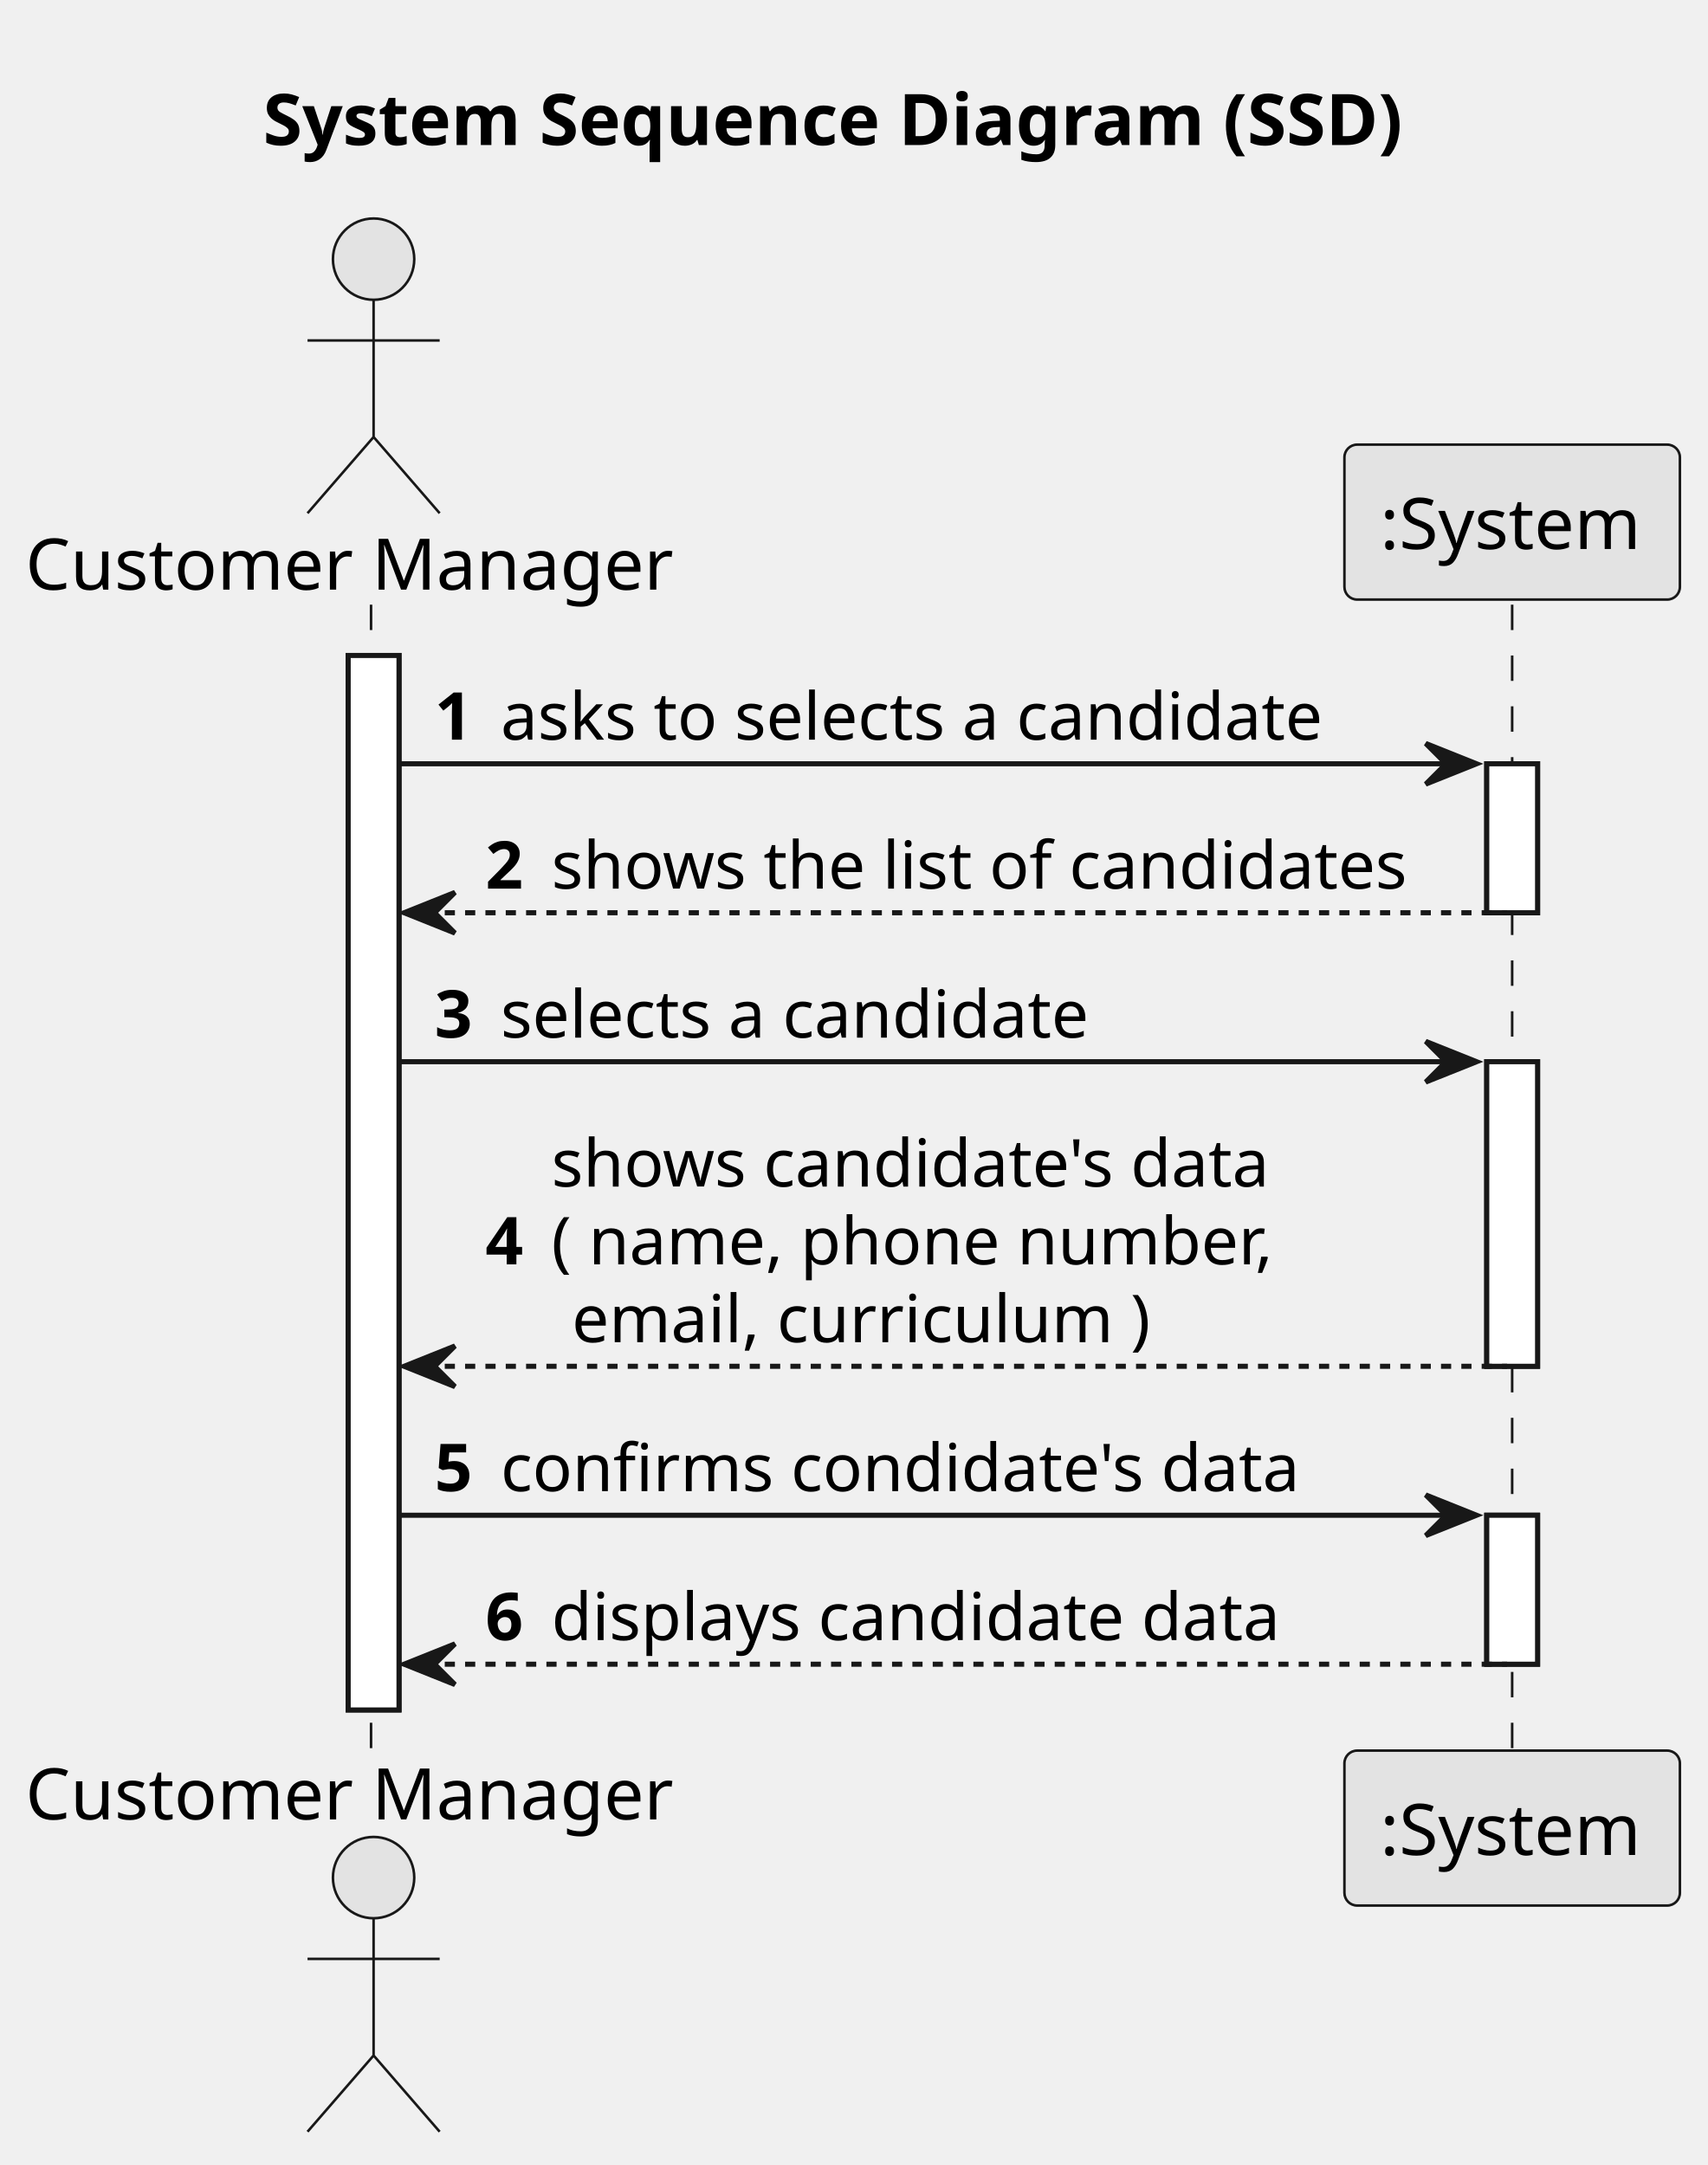
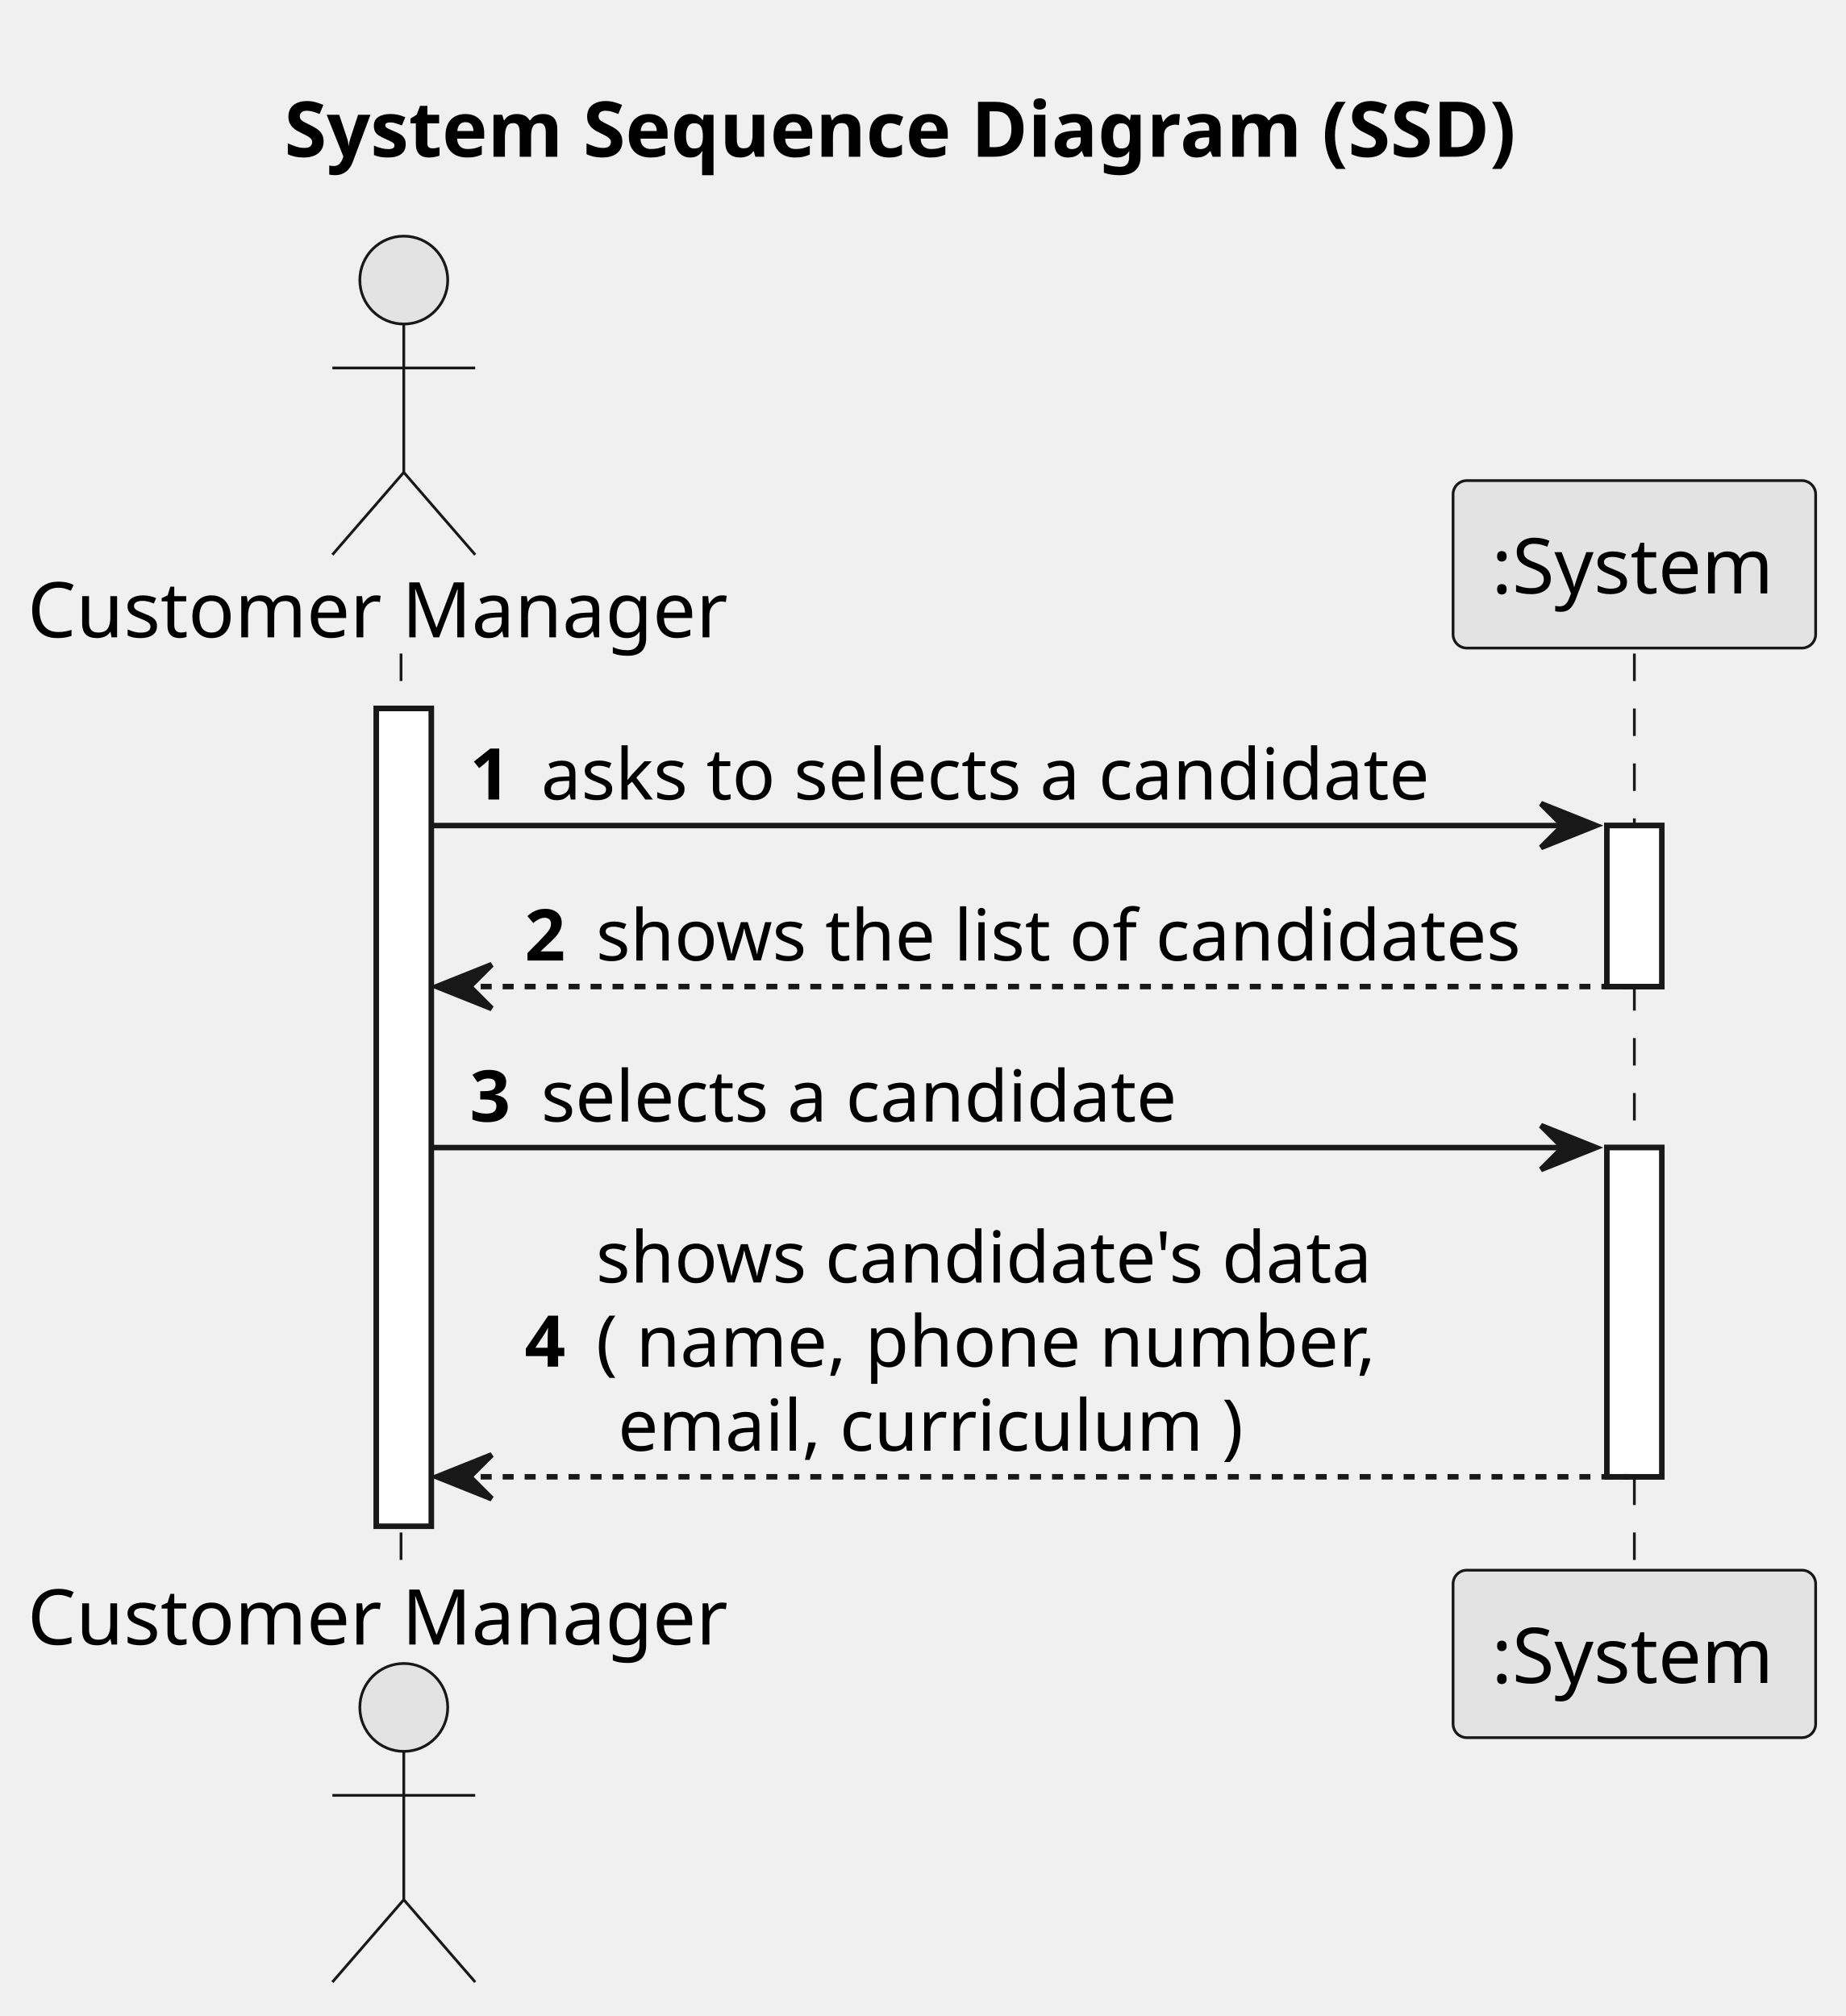
- <svg xmlns="http://www.w3.org/2000/svg" contentStyleType="text/css" height="426px" preserveAspectRatio="none" style="width:336px;height:426px;background:#FFFFFF;" version="1.1" viewBox="0 0 336 426" width="336px" zoomAndPan="magnify">
+ <svg xmlns="http://www.w3.org/2000/svg" contentStyleType="text/css" height="367px" preserveAspectRatio="none" style="width:336px;height:367px;background:#FFFFFF;" version="1.1" viewBox="0 0 336 367" width="336px" zoomAndPan="magnify">
  <defs />
  <g>
    <text fill="#000000" font-family="sans-serif" font-size="14" font-weight="bold" lengthAdjust="spacing" textLength="231" x="51.75" y="28.535">System Sequence Diagram (SSD)</text>
-     <rect fill="#FFFFFF" height="207.484" style="stroke:#181818;stroke-width:1.0;" width="10" x="68.5" y="128.977" />
+     <rect fill="#FFFFFF" height="148.863" style="stroke:#181818;stroke-width:1.0;" width="10" x="68.5" y="128.977" />
    <rect fill="#FFFFFF" height="29.311" style="stroke:#181818;stroke-width:1.0;" width="10" x="292.5" y="150.287" />
    <rect fill="#FFFFFF" height="59.932" style="stroke:#181818;stroke-width:1.0;" width="10" x="292.5" y="208.908" />
-     <rect fill="#FFFFFF" height="29.311" style="stroke:#181818;stroke-width:1.0;" width="10" x="292.5" y="298.15" />
-     <line style="stroke:#181818;stroke-width:0.5;stroke-dasharray:5.0,5.0;" x1="73" x2="73" y1="118.977" y2="345.461" />
-     <line style="stroke:#181818;stroke-width:0.5;stroke-dasharray:5.0,5.0;" x1="297.5" x2="297.5" y1="118.977" y2="345.461" />
+     <line style="stroke:#181818;stroke-width:0.5;stroke-dasharray:5.0,5.0;" x1="73" x2="73" y1="118.977" y2="286.84" />
+     <line style="stroke:#181818;stroke-width:0.5;stroke-dasharray:5.0,5.0;" x1="297.5" x2="297.5" y1="118.977" y2="286.84" />
    <text fill="#000000" font-family="sans-serif" font-size="14" lengthAdjust="spacing" textLength="131" x="5" y="116.023">Customer Manager</text>
    <ellipse cx="73.5" cy="50.988" fill="#E3E3E3" rx="8" ry="8" style="stroke:#181818;stroke-width:0.5;" />
    <path d="M73.5,58.988 L73.5,85.988 M60.5,66.988 L86.5,66.988 M73.5,85.988 L60.5,100.988 M73.5,85.988 L86.5,100.988 " fill="none" style="stroke:#181818;stroke-width:0.5;" />
-     <text fill="#000000" font-family="sans-serif" font-size="14" lengthAdjust="spacing" textLength="131" x="5" y="357.996">Customer Manager</text>
-     <ellipse cx="73.5" cy="369.449" fill="#E3E3E3" rx="8" ry="8" style="stroke:#181818;stroke-width:0.5;" />
-     <path d="M73.5,377.449 L73.5,404.449 M60.5,385.449 L86.5,385.449 M73.5,404.449 L60.5,419.449 M73.5,404.449 L86.5,419.449 " fill="none" style="stroke:#181818;stroke-width:0.5;" />
+     <text fill="#000000" font-family="sans-serif" font-size="14" lengthAdjust="spacing" textLength="131" x="5" y="299.375">Customer Manager</text>
+     <ellipse cx="73.5" cy="310.828" fill="#E3E3E3" rx="8" ry="8" style="stroke:#181818;stroke-width:0.5;" />
+     <path d="M73.5,318.828 L73.5,345.828 M60.5,326.828 L86.5,326.828 M73.5,345.828 L60.5,360.828 M73.5,345.828 L86.5,360.828 " fill="none" style="stroke:#181818;stroke-width:0.5;" />
    <rect fill="#E3E3E3" height="30.488" rx="2.5" ry="2.5" style="stroke:#181818;stroke-width:0.5;" width="66" x="264.5" y="87.488" />
    <text fill="#000000" font-family="sans-serif" font-size="14" lengthAdjust="spacing" textLength="52" x="271.5" y="108.023">:System</text>
-     <rect fill="#E3E3E3" height="30.488" rx="2.5" ry="2.5" style="stroke:#181818;stroke-width:0.5;" width="66" x="264.5" y="344.461" />
-     <text fill="#000000" font-family="sans-serif" font-size="14" lengthAdjust="spacing" textLength="52" x="271.5" y="364.996">:System</text>
-     <rect fill="#FFFFFF" height="207.484" style="stroke:#181818;stroke-width:1.0;" width="10" x="68.5" y="128.977" />
+     <rect fill="#E3E3E3" height="30.488" rx="2.5" ry="2.5" style="stroke:#181818;stroke-width:0.5;" width="66" x="264.5" y="285.84" />
+     <text fill="#000000" font-family="sans-serif" font-size="14" lengthAdjust="spacing" textLength="52" x="271.5" y="306.375">:System</text>
+     <rect fill="#FFFFFF" height="148.863" style="stroke:#181818;stroke-width:1.0;" width="10" x="68.5" y="128.977" />
    <rect fill="#FFFFFF" height="29.311" style="stroke:#181818;stroke-width:1.0;" width="10" x="292.5" y="150.287" />
    <rect fill="#FFFFFF" height="59.932" style="stroke:#181818;stroke-width:1.0;" width="10" x="292.5" y="208.908" />
-     <rect fill="#FFFFFF" height="29.311" style="stroke:#181818;stroke-width:1.0;" width="10" x="292.5" y="298.15" />
    <polygon fill="#181818" points="280.5,146.287,290.5,150.287,280.5,154.287,284.5,150.287" style="stroke:#181818;stroke-width:1.0;" />
    <line style="stroke:#181818;stroke-width:1.0;" x1="78.5" x2="286.5" y1="150.287" y2="150.287" />
    <text fill="#000000" font-family="sans-serif" font-size="13" font-weight="bold" lengthAdjust="spacing" textLength="9" x="85.5" y="145.545">1</text>
    <text fill="#000000" font-family="sans-serif" font-size="13" lengthAdjust="spacing" textLength="170" x="98.5" y="145.545">asks to selects a candidate</text>
    <polygon fill="#181818" points="89.5,175.598,79.5,179.598,89.5,183.598,85.5,179.598" style="stroke:#181818;stroke-width:1.0;" />
    <line style="stroke:#181818;stroke-width:1.0;stroke-dasharray:2.0,2.0;" x1="83.5" x2="296.5" y1="179.598" y2="179.598" />
    <text fill="#000000" font-family="sans-serif" font-size="13" font-weight="bold" lengthAdjust="spacing" textLength="9" x="95.5" y="174.856">2</text>
    <text fill="#000000" font-family="sans-serif" font-size="13" lengthAdjust="spacing" textLength="177" x="108.5" y="174.856">shows the list of candidates</text>
    <polygon fill="#181818" points="280.5,204.908,290.5,208.908,280.5,212.908,284.5,208.908" style="stroke:#181818;stroke-width:1.0;" />
    <line style="stroke:#181818;stroke-width:1.0;" x1="78.5" x2="286.5" y1="208.908" y2="208.908" />
    <text fill="#000000" font-family="sans-serif" font-size="13" font-weight="bold" lengthAdjust="spacing" textLength="9" x="85.5" y="204.166">3</text>
    <text fill="#000000" font-family="sans-serif" font-size="13" lengthAdjust="spacing" textLength="120" x="98.5" y="204.166">selects a candidate</text>
    <polygon fill="#181818" points="89.5,264.84,79.5,268.84,89.5,272.84,85.5,268.84" style="stroke:#181818;stroke-width:1.0;" />
    <line style="stroke:#181818;stroke-width:1.0;stroke-dasharray:2.0,2.0;" x1="83.5" x2="296.5" y1="268.84" y2="268.84" />
    <text fill="#000000" font-family="sans-serif" font-size="13" font-weight="bold" lengthAdjust="spacing" textLength="9" x="95.5" y="248.787">4</text>
    <text fill="#000000" font-family="sans-serif" font-size="13" lengthAdjust="spacing" textLength="146" x="108.5" y="233.477">shows candidate's data</text>
    <text fill="#000000" font-family="sans-serif" font-size="13" lengthAdjust="spacing" textLength="145" x="108.5" y="248.787">( name, phone number,</text>
    <text fill="#000000" font-family="sans-serif" font-size="13" lengthAdjust="spacing" textLength="118" x="112.5" y="264.098">email, curriculum )</text>
-     <polygon fill="#181818" points="280.5,294.15,290.5,298.15,280.5,302.15,284.5,298.15" style="stroke:#181818;stroke-width:1.0;" />
-     <line style="stroke:#181818;stroke-width:1.0;" x1="78.5" x2="286.5" y1="298.15" y2="298.15" />
-     <text fill="#000000" font-family="sans-serif" font-size="13" font-weight="bold" lengthAdjust="spacing" textLength="9" x="85.5" y="293.408">5</text>
-     <text fill="#000000" font-family="sans-serif" font-size="13" lengthAdjust="spacing" textLength="163" x="98.5" y="293.408">confirms condidate's data</text>
-     <polygon fill="#181818" points="89.5,323.461,79.5,327.461,89.5,331.461,85.5,327.461" style="stroke:#181818;stroke-width:1.0;" />
-     <line style="stroke:#181818;stroke-width:1.0;stroke-dasharray:2.0,2.0;" x1="83.5" x2="296.5" y1="327.461" y2="327.461" />
-     <text fill="#000000" font-family="sans-serif" font-size="13" font-weight="bold" lengthAdjust="spacing" textLength="9" x="95.5" y="322.719">6</text>
-     <text fill="#000000" font-family="sans-serif" font-size="13" lengthAdjust="spacing" textLength="148" x="108.5" y="322.719">displays candidate data</text>
  </g>
</svg>
